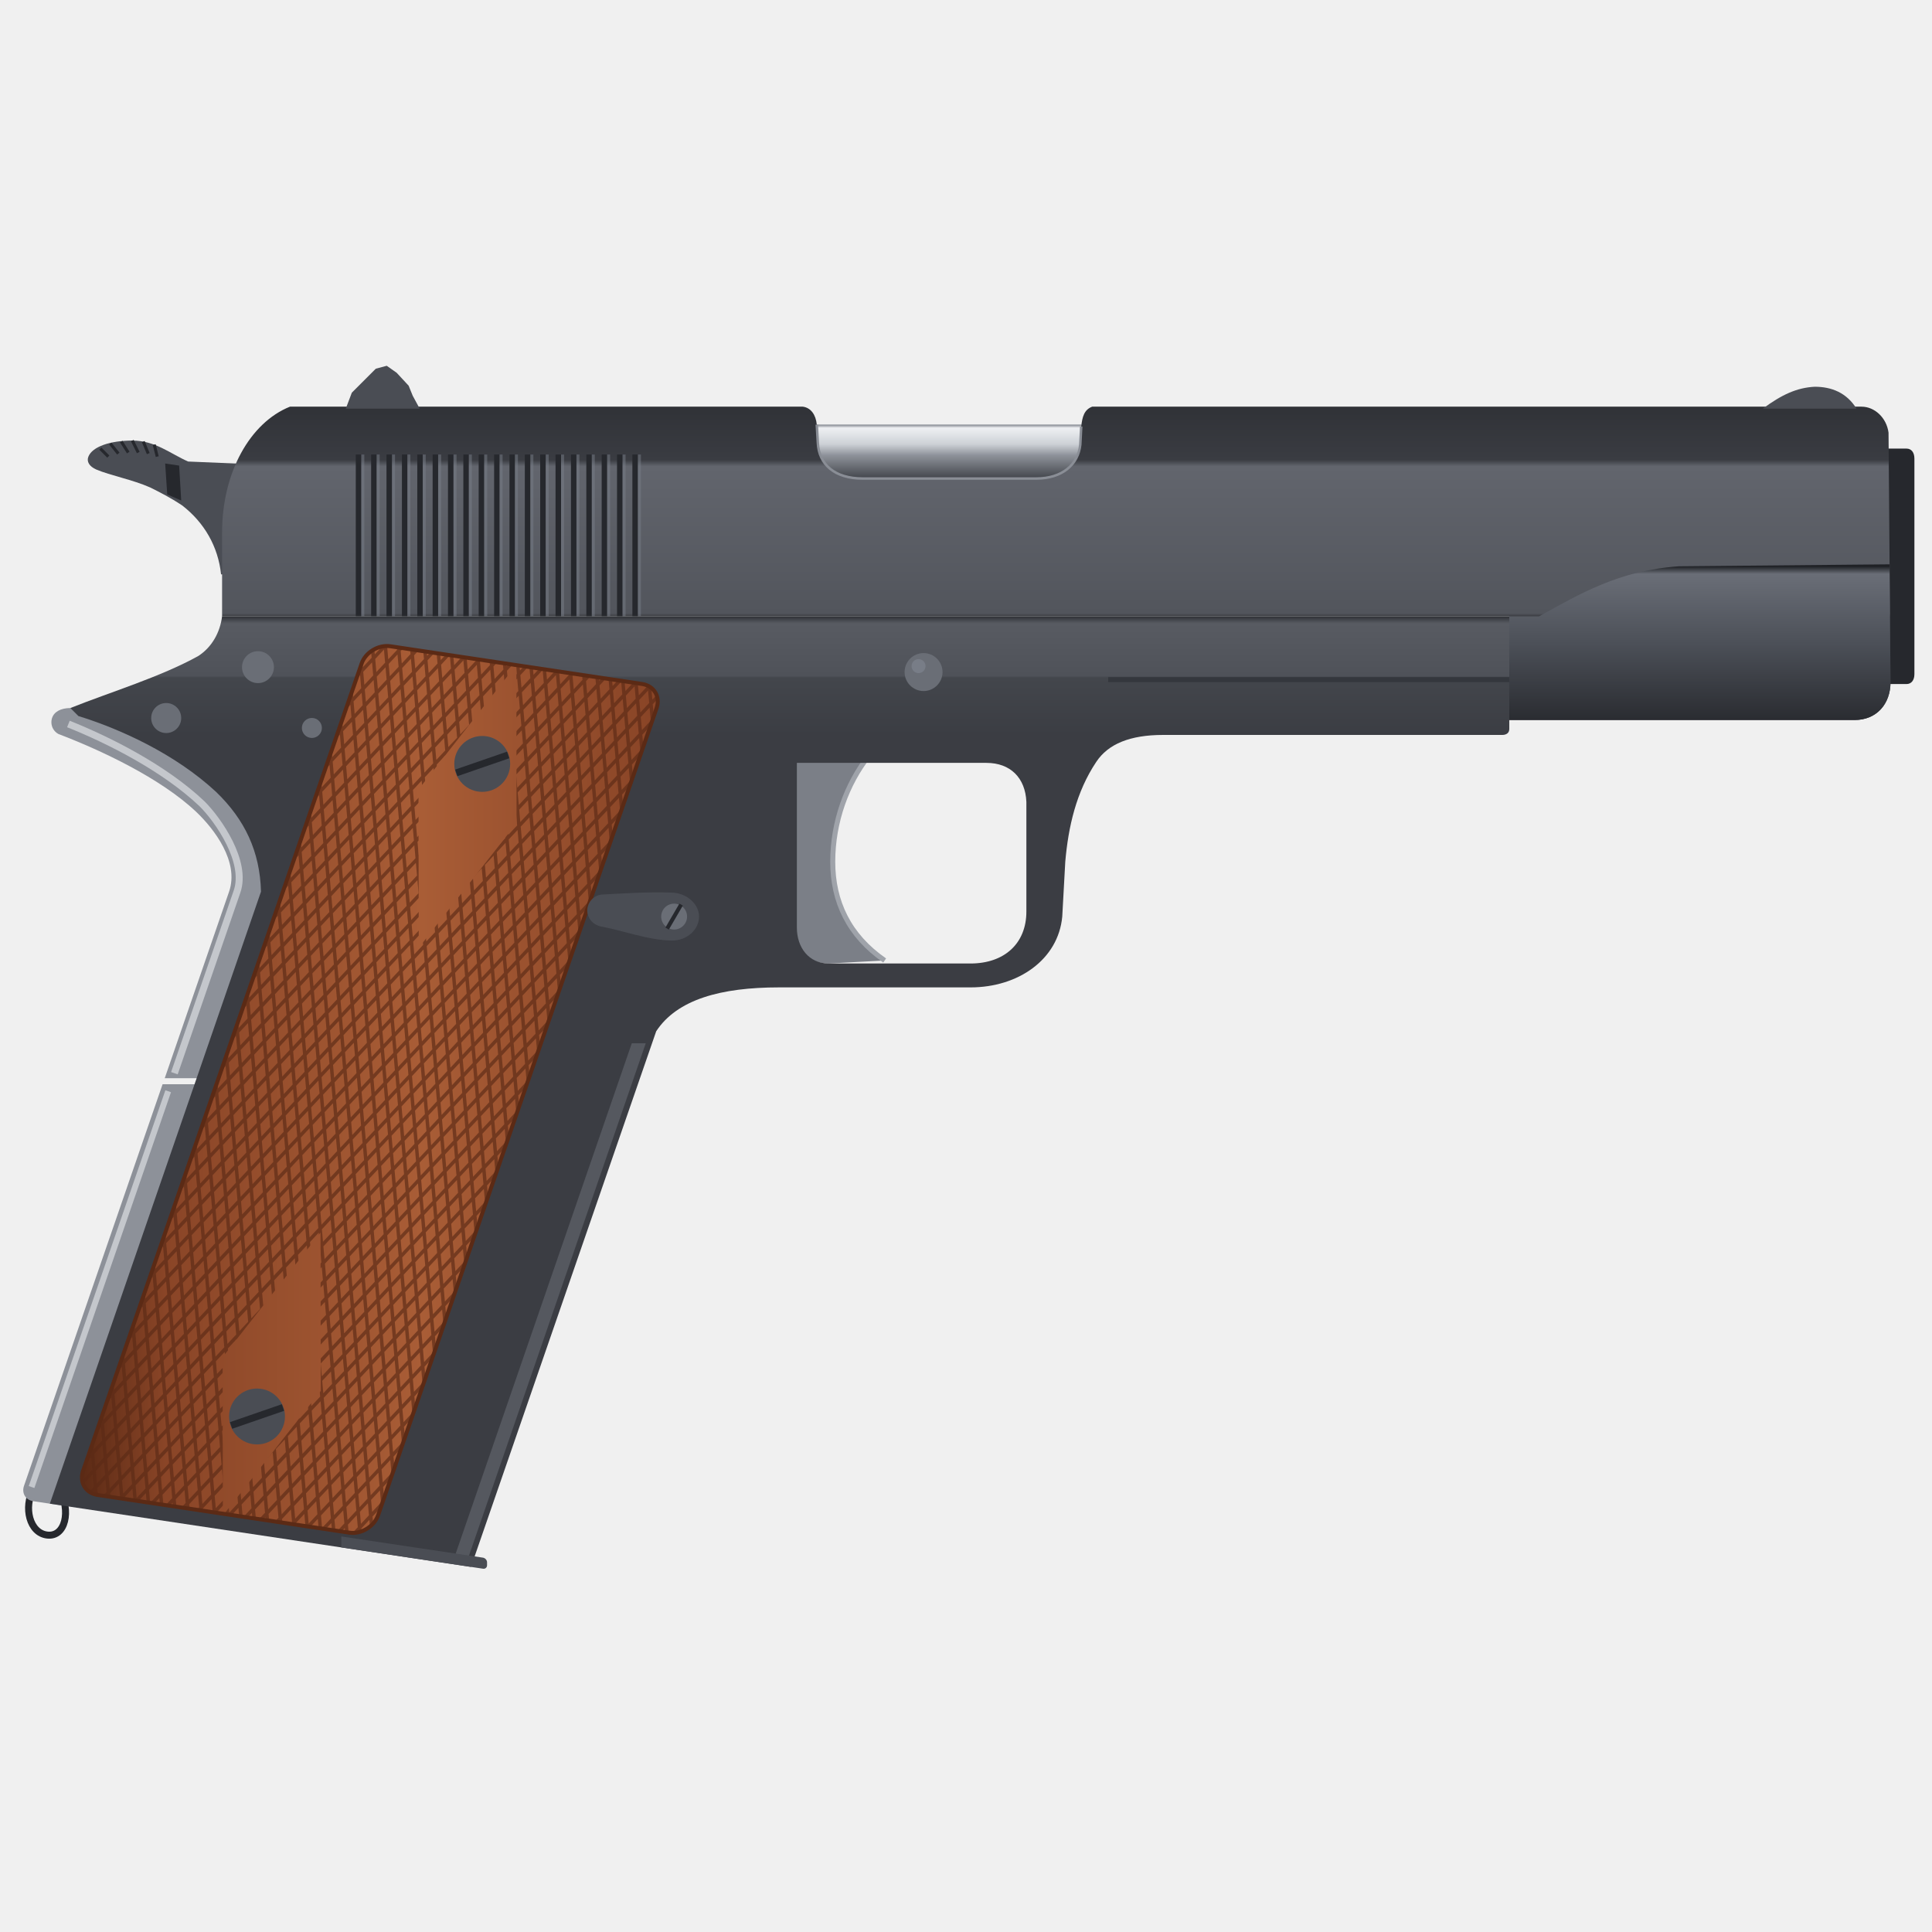
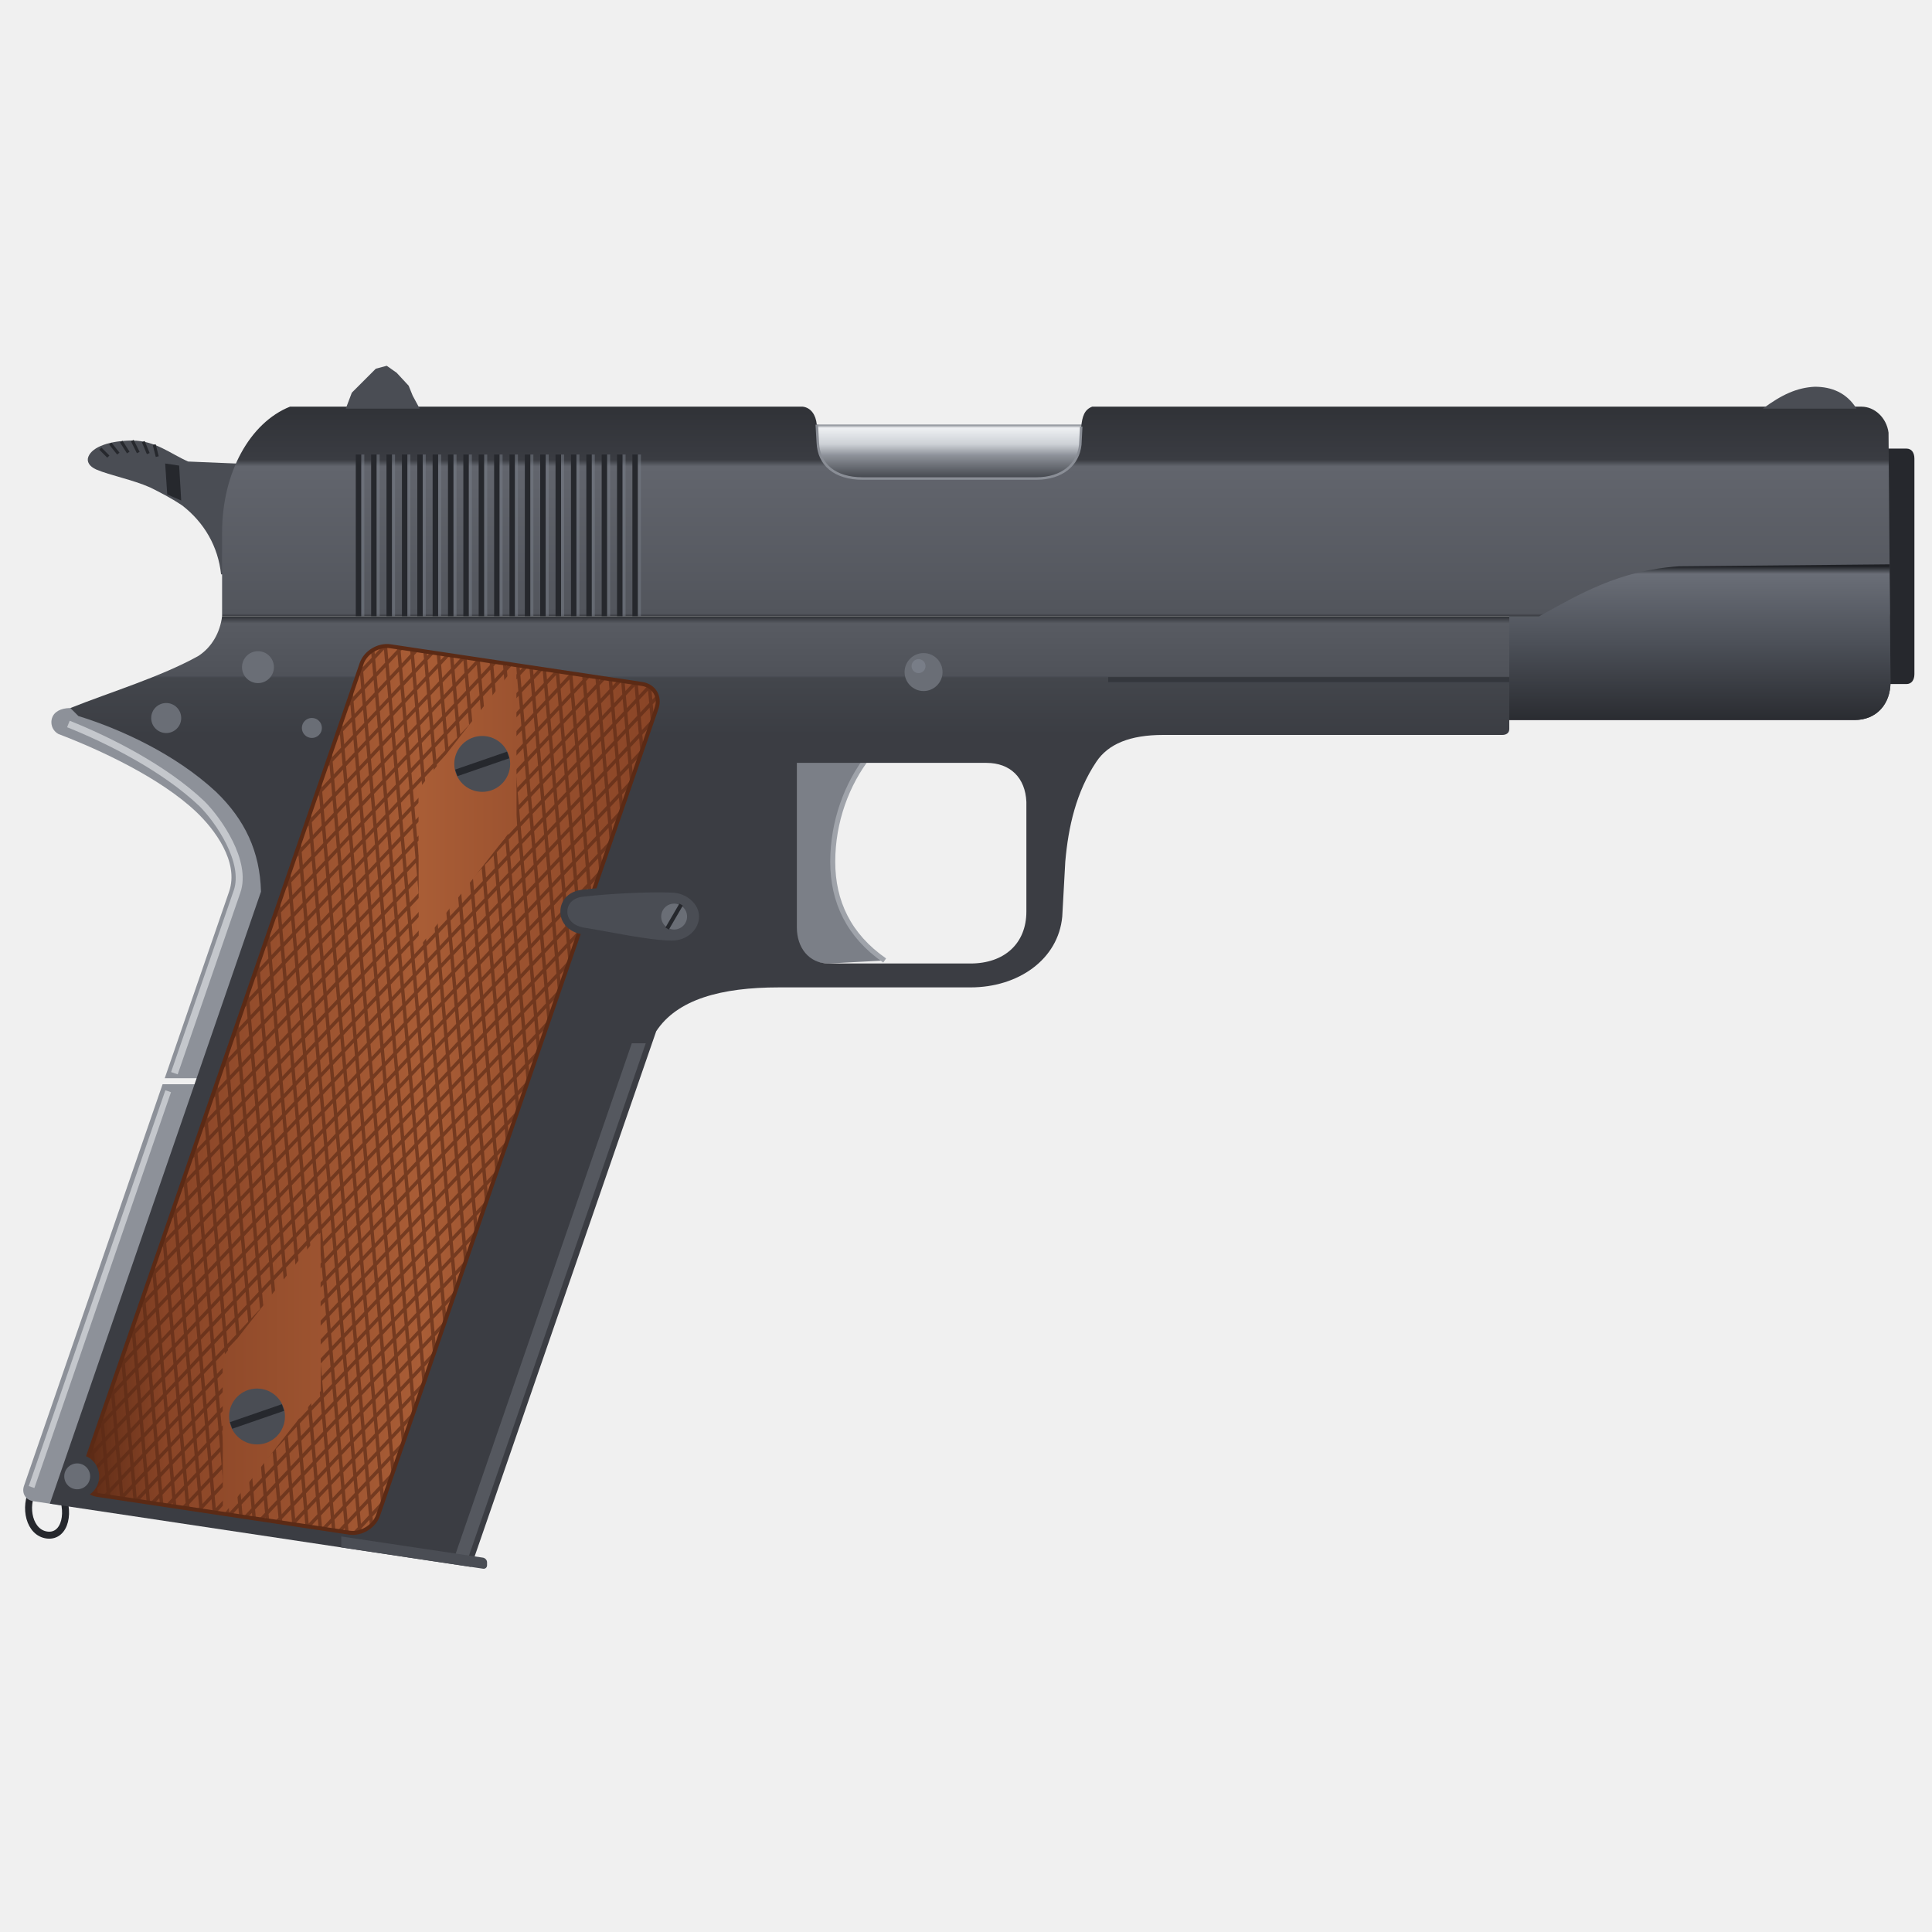
<svg xmlns="http://www.w3.org/2000/svg" width="256" height="256" viewBox="-113.56 -65.43 224 224" fill-rule="evenodd" stroke-linejoin="round" clip-rule="evenodd">
  <defs>
    <linearGradient id="m1911-slide-shading" gradientUnits="userSpaceOnUse" x1="0" y1="-18.28" x2="0" y2="18.05">
      <stop offset="0" stop-color="#303237" />
      <stop offset="0.17" stop-color="#3a3c42" />
      <stop offset="0.19" stop-color="#62656d" />
      <stop offset="0.66" stop-color="#52555c" />
      <stop offset="0.67" stop-color="#36383d" />
      <stop offset="1" stop-color="#36383d" />
    </linearGradient>
    <linearGradient id="m1911-nose-shading" gradientUnits="userSpaceOnUse" x1="0" y1="0.23" x2="0" y2="18.05">
      <stop offset="0" stop-color="#1f2125" />
      <stop offset="0.05" stop-color="#6a6e77" />
      <stop offset="0.5" stop-color="#4c5058" />
      <stop offset="1" stop-color="#2a2c31" />
    </linearGradient>
    <linearGradient id="m1911-frame-shading" gradientUnits="userSpaceOnUse" x1="0" y1="6.02" x2="0" y2="19.78">
      <stop offset="0" stop-color="#2e3035" />
      <stop offset="0.06" stop-color="#585b62" />
      <stop offset="0.5" stop-color="#4f5259" />
      <stop offset="0.52" stop-color="#43464c" />
      <stop offset="1" stop-color="#3b3d43" />
    </linearGradient>
    <linearGradient id="m1911-barrel-shading" gradientUnits="userSpaceOnUse" x1="0" y1="-16.2" x2="0" y2="-9.72">
      <stop offset="0" stop-color="#7e828a" />
      <stop offset="0.06" stop-color="#eef0f3" />
      <stop offset="0.35" stop-color="#cdd1d6" />
      <stop offset="0.55" stop-color="#8e929a" />
      <stop offset="1" stop-color="#3c3f45" />
    </linearGradient>
    <linearGradient id="m1911-wood-shading" gradientUnits="userSpaceOnUse" x1="-104.24" y1="-26.84" x2="-38.29" y2="-26.84">
      <stop offset="0" stop-color="#5b2a15" />
      <stop offset="0.15" stop-color="#8a4527" />
      <stop offset="0.6" stop-color="#a95d36" />
      <stop offset="1" stop-color="#8a4527" />
    </linearGradient>
+     <mask id="m1911-panel-notches" maskUnits="userSpaceOnUse" x="-118.12" y="-26.84" width="231.39" height="147.86">
+       <rect x="-118.12" y="-26.84" width="231.39" height="147.86" fill="white" />
+       <path d="M-45.93,38.53 C-42.92,38.18 -38.29,37.95 -35.75,38.06 C-34.01,38.06 -32.51,39.34 -32.51,40.84 C-32.51,42.34 -33.9,43.62 -35.63,43.62 C-38.29,43.62 -42.92,42.58 -45.93,42.11 C-47.09,41.88 -47.78,41.19 -47.78,40.26 C-47.78,39.34 -47.09,38.64 -45.93,38.53 Z" fill="black" stroke="black" stroke-width="1.62" />
+       <circle cx="-104.61" cy="105.74" r="2.55" fill="black" />
+     </mask>
    <clipPath id="m1911-panel-clip">
      <path d="M-71.64,11.52 C-71.19,10.2 -69.68,9.29 -68.29,9.5 L-39.12,13.87 C-37.73,14.08 -36.98,15.34 -37.43,16.66 L-69.72,110.24 C-70.17,111.56 -71.68,112.48 -73.06,112.27 L-102.24,107.9 C-103.63,107.69 -104.38,106.44 -103.93,105.11 Z" />
    </clipPath>
  </defs>
  <g id="hammer">
    <path d="M-103.31,-12.49 C-102.85,-13.65 -100.77,-14.35 -98.22,-14.35 C-95.56,-14.35 -93.83,-12.84 -91.75,-11.92 L-83.42,-11.57 L-83.42,1.16 L-87.93,1.16 C-88.27,-2.08 -89.89,-4.86 -92.44,-6.83 C-93.83,-7.75 -94.98,-8.33 -96.14,-8.91 C-98.22,-9.83 -100.77,-10.3 -102.39,-10.99 C-103.2,-11.34 -103.55,-11.92 -103.31,-12.49 Z" fill="#4a4d54" />
    <path d="M-94.41,-11.69 L-92.79,-11.45 L-92.55,-7.4 L-94.17,-8.1 Z" fill="#26282d" />
    <path d="M-101.93,-13.42 L-101,-12.49 M-100.77,-14 L-99.84,-12.84 M-99.5,-14.23 L-98.69,-12.96 M-98.22,-14.35 L-97.53,-12.96 M-96.95,-14.23 L-96.37,-12.84 M-95.68,-13.88 L-95.33,-12.49" stroke="#26282d" stroke-width="0.35" fill="none" />
  </g>
  <g id="barrel">
    <rect x="-20.36" y="-16.2" width="33.55" height="7.29" fill="url(#m1911-barrel-shading)" />
    <path d="M104.93,-13.42 L107.48,-13.42 C108.06,-13.42 108.4,-12.96 108.4,-12.26 L108.4,12.73 C108.4,13.42 108.06,13.88 107.48,13.88 L104.93,13.88 Z" fill="#26282d" />
  </g>
  <g id="trigger">
    <path d="M-22.56,21.75 L-12.61,21.75 C-15.16,25.22 -17.01,29.85 -17.01,34.48 C-17.01,39.1 -15.16,43.04 -10.99,45.93 L-17.47,46.28 C-19.78,46.28 -21.87,44.66 -22.1,42.34 Z" fill="#7b7f87" />
    <path d="M-12.84,22.21 C-15.39,25.45 -17.01,29.85 -17.01,34.48 C-17.01,39.1 -15.16,43.04 -10.99,45.93" stroke="#9fa3aa" stroke-width="0.58" fill="none" />
  </g>
  <g id="grip-safety">
    <path d="M-107.02,17.12 C-107.83,17.7 -107.83,19.09 -106.79,19.67 C-101.93,21.52 -94.98,24.76 -90.82,28.69 C-88.74,30.66 -85.8,34.48 -87,37.95 L-94.46,59.58 L-89.37,59.58 L-81.91,37.95 C-82.84,31.58 -86.31,26.61 -91.28,23.14 C-95.91,19.67 -100.54,17.82 -104.24,16.78 C-105.4,16.54 -106.44,16.66 -107.02,17.12 Z" fill="#8d9199" />
    <path d="M-105.63,18.51 C-101,20.36 -94.52,23.6 -90.13,27.77 C-88.27,29.62 -84.87,34.48 -86.08,37.95 L-93.34,59" stroke="#c4c7cc" stroke-width="0.81" fill="none" />
  </g>
  <g id="mainspring-housing">
    <path d="M-109.69,107.22 C-110.85,109.31 -110.15,112.32 -108.07,112.55 C-105.99,112.78 -105.29,109.77 -106.68,107.22" stroke="#26282d" stroke-width="0.81" fill="none" />
    <path d="M-94.71,60.28 L-89.62,60.28 L-106.46,109.11 L-109.7,108.62 C-110.58,108.5 -111.07,107.7 -110.78,106.85 Z" fill="#8d9199" />
    <path d="M-94.06,61.09 L-109.9,106.98" stroke="#c4c7cc" stroke-width="0.69" fill="none" />
  </g>
  <g id="frame">
    <path d="M-87.81,6.02 L61.43,6.02 L61.43,19.09 C61.43,19.55 61.09,19.78 60.62,19.78 L21.29,19.78 C17.47,19.78 14.92,20.82 13.54,22.91 C11.22,26.38 10.3,30.43 9.95,34.48 L9.6,40.84 C9.14,45.81 4.51,49.05 -1.04,49.05 L-23.25,49.05 C-29.96,49.05 -35.06,50.44 -37.48,54.14 L-58.95,116.24 L-107.78,108.91 L-83.3,37.95 C-83.42,33.32 -85.15,29.62 -88.51,26.38 C-93.25,21.98 -99.61,19.09 -104.47,17.59 L-105.4,16.66 C-100.77,14.81 -94.98,13.07 -90.59,10.64 C-88.97,9.6 -88.04,7.87 -87.81,6.02 Z M0.81,23.02 C3.59,23.02 5.32,24.76 5.44,27.54 L5.44,40.26 C5.44,43.96 2.89,46.28 -1.04,46.28 L-17.47,46.28 C-19.78,46.28 -21.17,44.43 -21.17,42.11 L-21.17,23.02 Z" fill="url(#m1911-frame-shading)" />
    <path d="M-38.69,55.53 L-59.3,115.27 L-60.84,115.03 L-40.31,55.53 Z" fill="#6a6e76" opacity="0.55" />
    <path d="M14.92,13.07 L61.43,13.07 L61.43,13.65 L14.92,13.65 Z" fill="#26282d" opacity="0.5" />
  </g>
  <g id="magazine">
    <path d="M-73.99,112.71 L-57.55,115.17 C-57.3,115.22 -57.09,115.45 -57.09,115.71 L-57.09,116.05 C-57.09,116.31 -57.3,116.49 -57.55,116.45 L-73.99,113.98 Z" fill="#4a4d54" />
  </g>
-   <g id="grip-panel">
+   <g id="grip-panel" mask="url(#m1911-panel-notches)">
    <path d="M-71.64,11.52 C-71.19,10.2 -69.68,9.29 -68.29,9.5 L-39.12,13.87 C-37.73,14.08 -36.98,15.34 -37.43,16.66 L-69.72,110.24 C-70.17,111.56 -71.68,112.48 -73.06,112.27 L-102.24,107.9 C-103.63,107.69 -104.38,106.44 -103.93,105.11 Z" fill="url(#m1911-wood-shading)" />
    <g clip-path="url(#m1911-panel-clip)">
      <path d="M10.99,-27.54 L25.11,133.86 M9.49,-27.42 L23.6,133.97 M7.98,-27.19 L22.1,134.09 M6.48,-27.07 L20.71,134.2 M4.97,-26.96 L19.21,134.32 M3.47,-26.84 L17.7,134.55 M1.97,-26.73 L16.2,134.67 M0.46,-26.61 L14.69,134.78 M-1.04,-26.49 L13.19,134.9 M-2.55,-26.26 L11.69,135.01 M-4.05,-26.15 L10.18,135.13 M-5.55,-26.03 L8.68,135.25 M-7.06,-25.92 L7.17,135.48 M-8.56,-25.8 L5.67,135.59 M-10.07,-25.68 L4.16,135.71 M-11.57,-25.57 L2.66,135.82 M-13.07,-25.34 L1.16,135.94 M-14.58,-25.22 L-0.35,136.06 M-15.97,-25.11 L-1.85,136.17 M-17.47,-24.99 L-3.36,136.4 M-18.97,-24.87 L-4.86,136.52 M-20.48,-24.76 L-6.36,136.63 M-21.98,-24.64 L-7.87,136.75 M-23.49,-24.41 L-9.26,136.87 M-24.99,-24.3 L-10.76,136.98 M-26.49,-24.18 L-12.26,137.1 M-28,-24.06 L-13.77,137.33 M-29.5,-23.95 L-15.27,137.44 M-31.01,-23.83 L-16.78,137.56 M-32.51,-23.72 L-18.28,137.68 M-34.01,-23.49 L-19.78,137.79 M-35.52,-23.37 L-21.29,137.91 M-37.02,-23.25 L-22.79,138.02 M-38.53,-23.14 L-24.3,138.25 M-40.03,-23.02 L-25.8,138.37 M-41.53,-22.91 L-27.3,138.49 M-43.04,-22.79 L-28.81,138.6 M-44.54,-22.68 L-30.31,138.72 M-45.93,-22.44 L-31.82,138.83 M-47.43,-22.33 L-33.32,138.95 M-48.94,-22.21 L-34.82,139.18 M-50.44,-22.1 L-36.33,139.3 M-51.95,-21.98 L-37.83,139.41 M-53.45,-21.87 L-39.22,139.53 M-54.95,-21.75 L-40.72,139.64 M-56.46,-21.52 L-42.23,139.76 M-57.96,-21.4 L-43.73,139.87 M-59.47,-21.29 L-45.24,139.99 M-60.97,-21.17 L-46.74,140.22 M-62.47,-21.06 L-48.24,140.34 M-63.98,-20.94 L-49.75,140.45 M-65.48,-20.82 L-51.25,140.57 M-66.99,-20.59 L-52.76,140.68 M-68.49,-20.48 L-54.26,140.8 M-69.99,-20.36 L-55.76,140.91 M-71.5,-20.25 L-57.27,141.15 M-73,-20.13 L-58.77,141.26 M-74.51,-20.01 L-60.28,141.38 M-75.9,-19.9 L-61.78,141.49 M-77.4,-19.67 L-63.28,141.61 M-78.9,-19.55 L-64.79,141.72 M-80.41,-19.44 L-66.29,141.84 M-81.91,-19.32 L-67.8,142.07 M-83.42,-19.21 L-69.18,142.19 M-84.92,-19.09 L-70.69,142.3 M-86.42,-18.97 L-72.19,142.42 M-87.93,-18.74 L-73.7,142.53 M-89.43,-18.63 L-75.2,142.65 M-90.94,-18.51 L-76.7,142.77 M-92.44,-18.4 L-78.21,143 M-93.94,-18.28 L-79.71,143.11 M-95.45,-18.16 L-81.22,143.23 M-96.95,-18.05 L-82.72,143.34 M-98.46,-17.82 L-84.22,143.46 M-99.96,-17.7 L-85.73,143.58 M-101.46,-17.59 L-87.23,143.69 M-102.97,-17.47 L-88.74,143.92 M-104.47,-17.35 L-90.24,144.04 M-105.86,-17.24 L-91.75,144.15 M-107.36,-17.12 L-93.25,144.27 M-108.87,-17.01 L-94.75,144.39 M-110.37,-16.78 L-96.26,144.5 M-111.88,-16.66 L-97.76,144.62 M-113.38,-16.54 L-99.15,144.85 M-114.88,-16.43 L-100.65,144.96 M-116.39,-16.31 L-102.16,145.08 M-117.89,-16.2 L-103.66,145.2 M-119.4,-16.08 L-105.17,145.31 M-120.9,-15.85 L-106.67,145.43 M-122.4,-15.73 L-108.17,145.54 M-123.91,-15.62 L-109.68,145.66 M-125.41,-15.5 L-111.18,145.89 M-126.92,-15.39 L-112.69,146.01 M-128.42,-15.27 L-114.19,146.12 M-129.92,-15.16 L-115.69,146.24 M-131.43,-14.92 L-117.2,146.35 M-132.93,-14.81 L-118.7,146.47 M-134.44,-14.69 L-120.21,146.58 M-135.82,-14.58 L-121.71,146.82 M-137.33,-14.46 L-123.21,146.93 M-138.83,-14.35 L-124.72,147.05 M-140.34,-14.23 L-126.22,147.16 M-141.84,-14 L-127.73,147.28 M-143.34,-13.88 L-129.11,147.39 M-144.85,-13.77 L-130.62,147.51 M-146.35,-13.65 L-132.12,147.74 M-147.86,-13.54 L-133.63,147.86 M-149.36,-13.42 L-135.13,147.97 M-150.86,-13.3 L-136.63,148.09 M-152.37,-13.07 L-138.14,148.2 M-153.87,-12.96 L-139.64,148.32 M-155.38,-12.84 L-141.15,148.43 M-156.88,-12.73 L-142.65,148.67 M-158.38,-12.61 L-144.15,148.78 M-159.89,-12.49 L-145.66,148.9 M-161.39,-12.38 L-147.16,149.01 M-162.9,-12.15 L-148.67,149.13 M-164.4,-12.03 L-150.17,149.24 M-165.79,-11.92 L-151.67,149.36 M-167.29,-11.8 L-153.18,149.59 M-168.8,-11.69 L-154.68,149.71 M49.4,63.63 L-61.32,181.87 M48.24,62.59 L-62.36,180.83 M47.2,61.55 L-63.52,179.79 M46.05,60.51 L-64.56,178.75 M45,59.47 L-65.71,177.82 M43.85,58.43 L-66.76,176.78 M42.81,57.5 L-67.91,175.74 M41.65,56.46 L-68.95,174.7 M40.61,55.42 L-70.11,173.66 M39.45,54.38 L-71.15,172.61 M38.41,53.33 L-72.31,171.57 M37.25,52.29 L-73.35,170.53 M36.21,51.25 L-74.51,169.49 M35.06,50.21 L-75.55,168.57 M34.01,49.17 L-76.7,167.52 M32.86,48.24 L-77.75,166.48 M31.82,47.2 L-78.9,165.44 M30.66,46.16 L-79.94,164.4 M29.62,45.12 L-81.1,163.36 M28.46,44.08 L-82.14,162.32 M27.42,43.04 L-83.3,161.28 M26.26,42 L-84.34,160.35 M25.22,40.96 L-85.5,159.31 M24.06,40.03 L-86.54,158.27 M23.02,38.99 L-87.7,157.23 M21.98,37.95 L-88.74,156.19 M20.82,36.91 L-89.89,155.15 M19.78,35.87 L-90.94,154.1 M18.63,34.82 L-92.09,153.06 M17.59,33.78 L-93.13,152.02 M16.43,32.74 L-94.29,151.1 M15.39,31.7 L-95.33,150.05 M14.23,30.77 L-96.37,149.01 M13.19,29.73 L-97.53,147.97 M12.03,28.69 L-98.57,146.93 M10.99,27.65 L-99.73,145.89 M9.83,26.61 L-100.77,144.85 M8.79,25.57 L-101.93,143.81 M7.64,24.53 L-102.97,142.88 M6.59,23.49 L-104.12,141.84 M5.44,22.56 L-105.17,140.8 M4.4,21.52 L-106.32,139.76 M3.24,20.48 L-107.36,138.72 M2.2,19.44 L-108.52,137.68 M1.04,18.4 L-109.56,136.63 M0,17.35 L-110.72,135.59 M-1.16,16.31 L-111.76,134.55 M-2.2,15.27 L-112.92,133.63 M-3.36,14.23 L-113.96,132.58 M-4.4,13.3 L-115.12,131.54 M-5.55,12.26 L-116.16,130.5 M-6.59,11.22 L-117.31,129.46 M-7.75,10.18 L-118.35,128.42 M-8.79,9.14 L-119.51,127.38 M-9.95,8.1 L-120.55,126.34 M-10.99,7.06 L-121.71,125.41 M-12.15,6.02 L-122.75,124.37 M-13.19,5.09 L-123.91,123.33 M-14.35,4.05 L-124.95,122.29 M-15.39,3.01 L-126.11,121.25 M-16.54,1.97 L-127.15,120.21 M-17.59,0.93 L-128.3,119.16 M-18.74,-0.12 L-129.35,118.12 M-19.78,-1.16 L-130.5,117.08 M-20.94,-2.2 L-131.54,116.16 M-21.98,-3.24 L-132.7,115.12 M-23.14,-4.16 L-133.74,114.07 M-24.18,-5.21 L-134.9,113.03 M-25.34,-6.25 L-135.94,111.99 M-26.38,-7.29 L-137.1,110.95 M-27.54,-8.33 L-138.14,109.91 M-28.58,-9.37 L-139.3,108.87 M-29.73,-10.41 L-140.34,107.94 M-30.77,-11.45 L-141.49,106.9 M-31.93,-12.38 L-142.53,105.86 M-32.97,-13.42 L-143.69,104.82 M-34.13,-14.46 L-144.73,103.78 M-35.17,-15.5 L-145.89,102.74 M-36.33,-16.54 L-146.93,101.69 M-37.37,-17.59 L-148.09,100.65 M-38.53,-18.63 L-149.13,99.61 M-39.57,-19.67 L-150.29,98.69 M-40.72,-20.71 L-151.33,97.65 M-41.77,-21.63 L-152.48,96.6 M-42.92,-22.68 L-153.53,95.56 M-43.96,-23.72 L-154.68,94.52 M-45.12,-24.76 L-155.72,93.48 M-46.16,-25.8 L-156.88,92.44 M-47.32,-26.84 L-157.92,91.4 M-48.36,-27.88 L-159.08,90.47 M-49.4,-28.92 L-160.12,89.43 M-50.56,-29.85 L-161.28,88.39 M-51.6,-30.89 L-162.32,87.35 M-52.76,-31.93 L-163.48,86.31 M-53.8,-32.97 L-164.52,85.27 M-54.95,-34.01 L-165.67,84.22 M-56,-35.06 L-166.71,83.18 M-57.15,-36.1 L-167.76,82.14 M-58.19,-37.14 L-168.91,81.22 M-59.35,-38.18 L-169.95,80.18 M-60.39,-39.1 L-171.11,79.13 M-61.55,-40.15 L-172.15,78.09 M-62.59,-41.19 L-173.31,77.05 M-63.75,-42.23 L-174.35,76.01 M-64.79,-43.27 L-175.51,74.97 M-65.95,-44.31 L-176.55,73.93 M-66.99,-45.35 L-177.71,73 M-68.14,-46.39 L-178.75,71.96 M-69.18,-47.32 L-179.9,70.92 M-70.34,-48.36 L-180.94,69.88 M-71.38,-49.4 L-182.1,68.84 M-72.54,-50.44 L-183.14,67.8 M-73.58,-51.48 L-184.3,66.76 M-74.74,-52.52 L-185.34,65.71 M-75.78,-53.57 L-186.5,64.67 M-76.94,-54.61 L-187.54,63.75 M-77.98,-55.65 L-188.7,62.71 M-79.13,-56.57 L-189.74,61.66 M-80.18,-57.62 L-190.89,60.62 M-81.33,-58.66 L-191.94,59.58 M-82.37,-59.7 L-193.09,58.54" stroke="#5b2a15" stroke-width="0.4" opacity="0.65" fill="none" />
    </g>
    <path d="M-53.69,11.65 L-53.67,30.02 L-65.01,44.46 L-65.04,26.1 Z" fill="url(#m1911-wood-shading)" clip-path="url(#m1911-panel-clip)" />
    <path d="M-76.4,77.48 L-76.37,95.84 L-87.72,110.29 L-87.75,91.92 Z" fill="url(#m1911-wood-shading)" clip-path="url(#m1911-panel-clip)" />
    <path d="M-71.64,11.52 C-71.19,10.2 -69.68,9.29 -68.29,9.5 L-39.12,13.87 C-37.73,14.08 -36.98,15.34 -37.43,16.66 L-69.72,110.24 C-70.17,111.56 -71.68,112.48 -73.06,112.27 L-102.24,107.9 C-103.63,107.69 -104.38,106.44 -103.93,105.11 Z" stroke="#5b2a15" stroke-width="0.46" fill="none" />
    <circle cx="-57.65" cy="23.14" r="3.24" fill="#4a4d54" />
    <path d="M-60.66,24.18 L-54.64,22.1" stroke="#26282d" stroke-width="0.81" />
    <circle cx="-83.76" cy="98.8" r="3.24" fill="#4a4d54" />
    <path d="M-86.77,99.84 L-80.75,97.76" stroke="#26282d" stroke-width="0.81" />
  </g>
  <g id="slide">
    <path d="M-79.94,-18.28 L-20.48,-18.28 C-19.55,-18.16 -18.97,-17.35 -18.86,-16.2 L-18.74,-14.11 C-18.63,-11.57 -16.78,-9.95 -13.54,-9.95 L6.59,-9.95 C9.6,-9.95 11.45,-11.57 11.69,-13.88 L11.8,-15.97 C11.92,-17.12 12.15,-17.93 13.07,-18.28 L102.27,-18.28 C103.78,-18.28 105.17,-17.01 105.4,-15.27 L105.63,13.65 C105.63,16.2 104.01,18.05 101.46,18.05 L61.43,18.05 L61.43,6.02 L-87.81,6.02 L-87.81,-3.7 C-87.81,-10.64 -84.57,-16.43 -79.94,-18.28 Z" fill="url(#m1911-slide-shading)" />
    <path d="M61.43,6.02 L64.9,6.02 C69.53,3.47 74.16,0.69 81.1,0.23 L105.51,0 L105.63,13.65 C105.63,16.2 104.01,18.05 101.46,18.05 L61.43,18.05 Z" fill="url(#m1911-nose-shading)" />
    <path d="M-18.86,-16.2 L-18.74,-14.11 C-18.63,-11.57 -16.78,-9.95 -13.54,-9.95 L6.59,-9.95 C9.6,-9.95 11.45,-11.57 11.69,-13.88 L11.8,-15.97" stroke="#8a8e96" stroke-width="0.29" fill="none" />
    <g id="serrations">
      <rect x="-72.31" y="-12.73" width="0.64" height="18.74" fill="#26282d" />
      <rect x="-71.67" y="-12.73" width="0.35" height="18.74" fill="#787d87" opacity="0.5" />
      <rect x="-70.53" y="-12.73" width="0.64" height="18.74" fill="#26282d" />
      <rect x="-69.89" y="-12.73" width="0.35" height="18.74" fill="#787d87" opacity="0.5" />
      <rect x="-68.75" y="-12.73" width="0.64" height="18.74" fill="#26282d" />
      <rect x="-68.11" y="-12.73" width="0.35" height="18.74" fill="#787d87" opacity="0.5" />
      <rect x="-66.96" y="-12.73" width="0.64" height="18.74" fill="#26282d" />
      <rect x="-66.33" y="-12.73" width="0.35" height="18.74" fill="#787d87" opacity="0.5" />
      <rect x="-65.18" y="-12.73" width="0.64" height="18.74" fill="#26282d" />
      <rect x="-64.55" y="-12.73" width="0.35" height="18.74" fill="#787d87" opacity="0.5" />
      <rect x="-63.4" y="-12.73" width="0.64" height="18.74" fill="#26282d" />
      <rect x="-62.76" y="-12.73" width="0.35" height="18.74" fill="#787d87" opacity="0.5" />
      <rect x="-61.62" y="-12.73" width="0.64" height="18.74" fill="#26282d" />
      <rect x="-60.98" y="-12.73" width="0.35" height="18.74" fill="#787d87" opacity="0.5" />
      <rect x="-59.84" y="-12.73" width="0.64" height="18.74" fill="#26282d" />
      <rect x="-59.2" y="-12.73" width="0.35" height="18.74" fill="#787d87" opacity="0.5" />
      <rect x="-58.06" y="-12.73" width="0.64" height="18.74" fill="#26282d" />
      <rect x="-57.42" y="-12.73" width="0.35" height="18.74" fill="#787d87" opacity="0.5" />
      <rect x="-56.27" y="-12.73" width="0.64" height="18.74" fill="#26282d" />
      <rect x="-55.64" y="-12.73" width="0.35" height="18.74" fill="#787d87" opacity="0.5" />
      <rect x="-54.49" y="-12.73" width="0.64" height="18.74" fill="#26282d" />
      <rect x="-53.86" y="-12.73" width="0.35" height="18.74" fill="#787d87" opacity="0.5" />
      <rect x="-52.71" y="-12.73" width="0.64" height="18.74" fill="#26282d" />
      <rect x="-52.07" y="-12.73" width="0.35" height="18.74" fill="#787d87" opacity="0.5" />
      <rect x="-50.93" y="-12.73" width="0.64" height="18.74" fill="#26282d" />
      <rect x="-50.29" y="-12.73" width="0.35" height="18.74" fill="#787d87" opacity="0.5" />
      <rect x="-49.15" y="-12.73" width="0.64" height="18.74" fill="#26282d" />
      <rect x="-48.51" y="-12.73" width="0.35" height="18.74" fill="#787d87" opacity="0.5" />
      <rect x="-47.36" y="-12.73" width="0.64" height="18.74" fill="#26282d" />
      <rect x="-46.73" y="-12.73" width="0.35" height="18.74" fill="#787d87" opacity="0.5" />
      <rect x="-45.58" y="-12.73" width="0.64" height="18.74" fill="#26282d" />
      <rect x="-44.95" y="-12.73" width="0.35" height="18.74" fill="#787d87" opacity="0.5" />
      <rect x="-43.8" y="-12.73" width="0.64" height="18.74" fill="#26282d" />
      <rect x="-43.17" y="-12.73" width="0.35" height="18.74" fill="#787d87" opacity="0.5" />
      <rect x="-42.02" y="-12.73" width="0.64" height="18.74" fill="#26282d" />
      <rect x="-41.38" y="-12.73" width="0.35" height="18.74" fill="#787d87" opacity="0.5" />
      <rect x="-40.24" y="-12.73" width="0.64" height="18.74" fill="#26282d" />
      <rect x="-39.6" y="-12.73" width="0.35" height="18.74" fill="#787d87" opacity="0.5" />
    </g>
    <path id="rear-sight" d="M-73.47,-18.05 L-72.77,-19.9 L-71.27,-21.4 L-69.99,-22.68 L-68.72,-23.02 L-67.57,-22.21 L-66.18,-20.71 L-65.71,-19.55 L-64.9,-18.05 Z" fill="#4a4d54" />
    <path id="front-sight" d="M90.82,-18.05 C93.02,-19.67 94.75,-20.48 96.84,-20.59 C98.8,-20.59 100.54,-19.9 101.69,-18.05 Z" fill="#4a4d54" />
  </g>
  <g id="pins" fill="#6a6e76">
    <circle cx="-83.65" cy="11.92" r="1.85" />
    <circle cx="-94.29" cy="17.82" r="1.74" />
    <circle cx="-77.4" cy="18.97" r="1.16" />
    <circle cx="-6.48" cy="12.49" r="2.2" />
    <circle cx="-7.06" cy="11.8" r="0.81" fill="#787d87" />
-     <path d="M-43.85,38.29 C-41.77,38.18 -38.29,37.95 -35.75,38.06 C-34.01,38.06 -32.51,39.34 -32.51,40.84 C-32.51,42.34 -33.9,43.62 -35.63,43.62 C-38.29,43.62 -41.77,42.34 -43.85,42 C-44.89,41.77 -45.47,40.96 -45.47,40.15 C-45.47,39.22 -44.77,38.41 -43.85,38.29 Z" fill="#4a4d54" />
+     <path d="M-45.93,38.53 C-42.92,38.18 -38.29,37.95 -35.75,38.06 C-34.01,38.06 -32.51,39.34 -32.51,40.84 C-32.51,42.34 -33.9,43.62 -35.63,43.62 C-38.29,43.62 -42.92,42.58 -45.93,42.11 C-47.09,41.88 -47.78,41.19 -47.78,40.26 C-47.78,39.34 -47.09,38.64 -45.93,38.53 Z" fill="#4a4d54" />
+     <circle cx="-104.61" cy="105.74" r="1.5" />
    <circle cx="-35.4" cy="40.84" r="1.5" fill="#6a6e76" />
    <path d="M-36.21,42.23 L-34.59,39.45" stroke="#26282d" stroke-width="0.46" />
  </g>
</svg>
